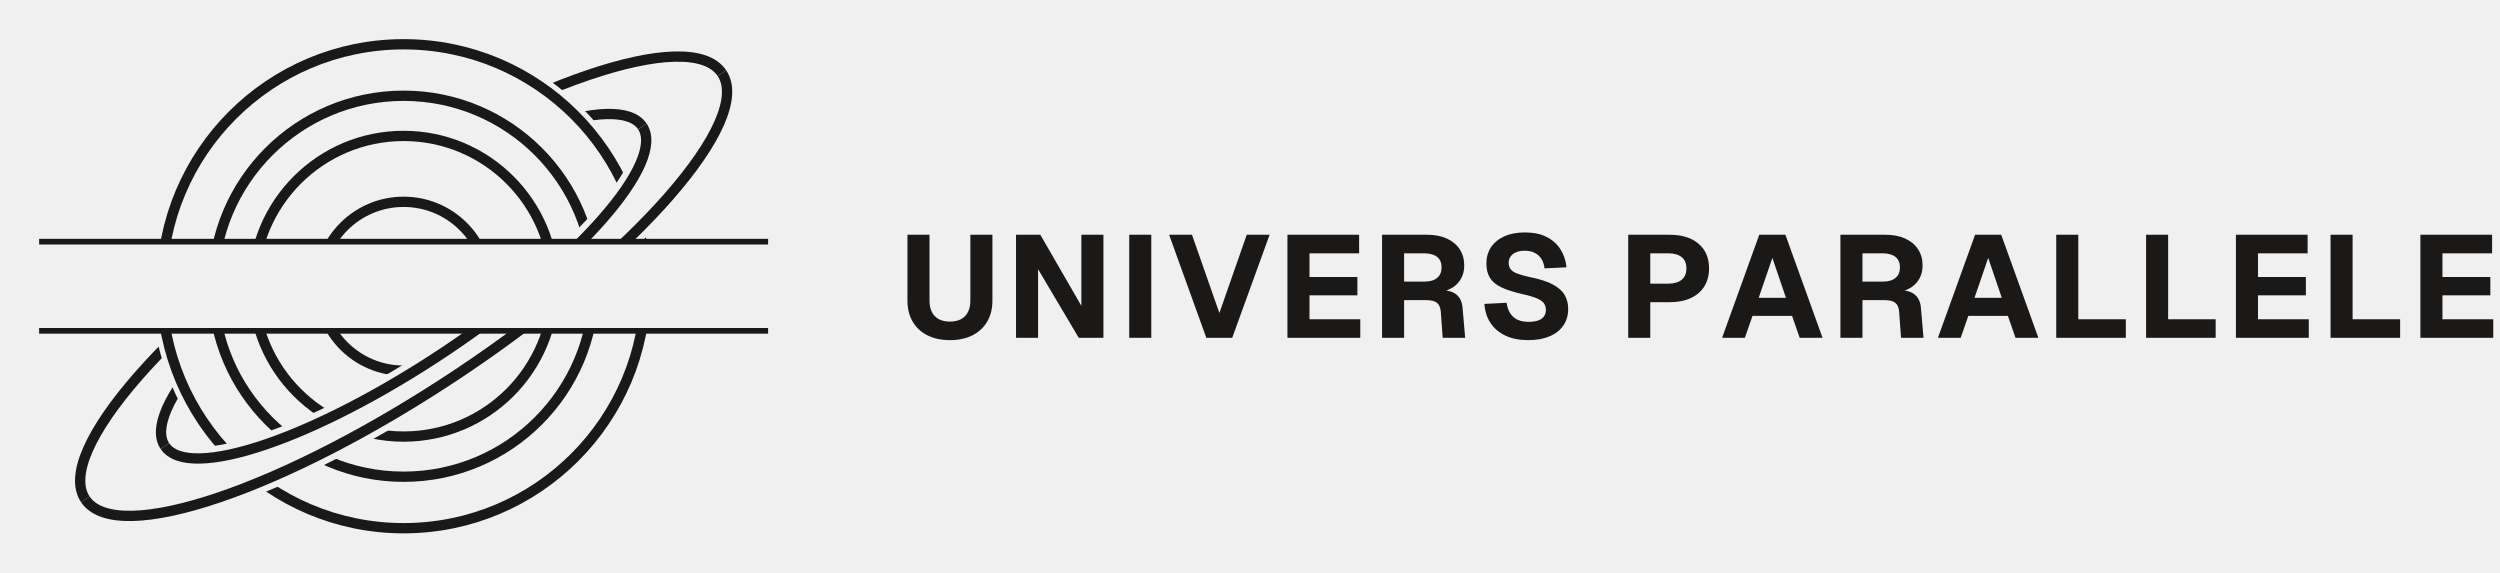
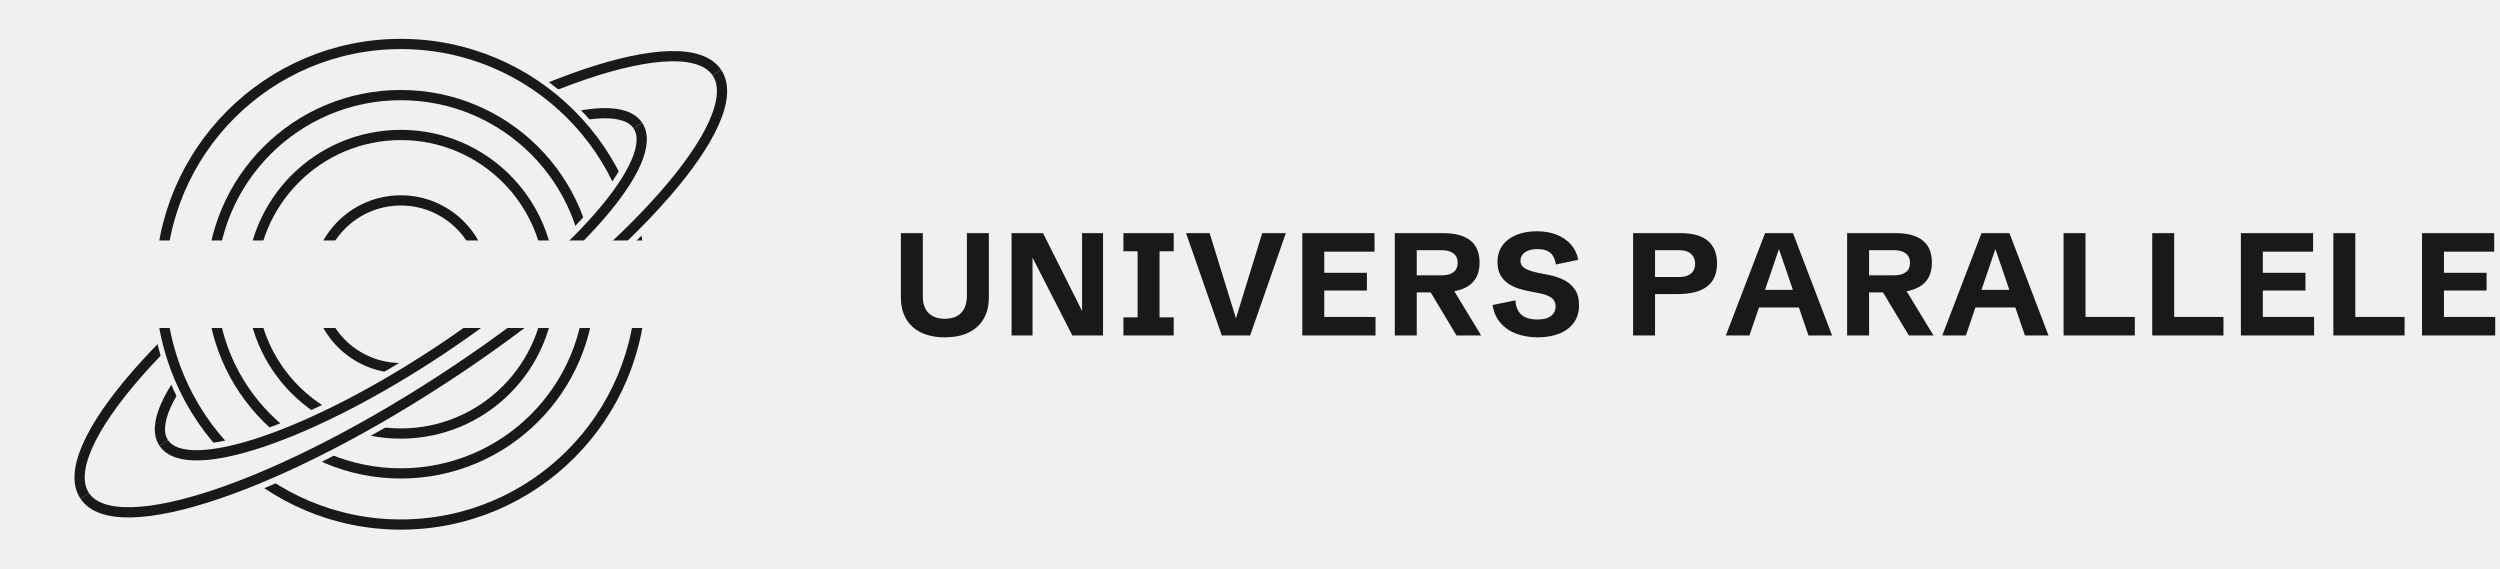
- <svg xmlns="http://www.w3.org/2000/svg" viewBox="-392 -278 2428 556" width="2428" height="556" role="img" aria-label="Univers Parallele">
+ <svg xmlns="http://www.w3.org/2000/svg" viewBox="-392 -278 2445 556" width="2445" height="556" role="img" aria-label="Univers Parallele">
  <style>.u10s-anneau{transform-box:view-box;transform-origin:0px 0px;animation:u10s-oscille 9s cubic-bezier(.645,.045,.355,1) infinite alternate}@keyframes u10s-oscille{from{transform:rotate(-6deg)}to{transform:rotate(6deg)}}.u10s-noyau{transform-box:view-box;transform-origin:0px 0px;animation-iteration-count:infinite;animation-name:u10s-noyau;animation-duration:4.0s;animation-timing-function:cubic-bezier(.23,1,.32,1)}@keyframes u10s-noyau{0%{transform:scale(1)}5%{transform:scale(2.4)}26%{transform:scale(1)}100%{transform:scale(1)}}.u10s-eclat{transform-box:view-box;transform-origin:0px 0px;animation-iteration-count:infinite;opacity:0;animation-name:u10s-eclat;animation-duration:4.0s;animation-timing-function:cubic-bezier(.23,1,.32,1)}@keyframes u10s-eclat{0%{transform:scale(.3);opacity:0}2%{opacity:1}24%{transform:scale(3.4);opacity:0}100%{transform:scale(3.4);opacity:0}}.u10s-onde{transform-box:view-box;transform-origin:0px 0px;animation-iteration-count:infinite;opacity:0;animation-name:u10s-onde;animation-duration:4.0s;animation-timing-function:cubic-bezier(.33,1,.68,1)}.u10s-onde0{animation-delay:0s}.u10s-onde1{animation-delay:0.32s}.u10s-onde2{animation-delay:0.7s}.u10s-onde{stroke-width:1.2px}.u10s-onde0{stroke-width:2px}.u10s-eclat{stroke-width:1.4px}@keyframes u10s-onde{0%{transform:scale(.07);opacity:0}3%{opacity:1}40%{opacity:.55}66%{transform:scale(1);opacity:0}100%{transform:scale(1);opacity:0}}@media (prefers-reduced-motion:reduce){.u10s-anneau,.u10s-onde,.u10s-noyau,.u10s-eclat{animation:none}.u10s-onde,.u10s-eclat{opacity:0}}</style>
  <style>.u10-h,.u10-b{transform-box:view-box;transform-origin:0px 0px;animation:u10-h 6s cubic-bezier(.645,.045,.355,1) infinite alternate}.u10-b{animation-name:u10-b}@keyframes u10-h{from{transform:translateY(-5.6px)}to{transform:translateY(-16px)}}@keyframes u10-b{from{transform:translateY(5.6px)}to{transform:translateY(16px)}}@media (prefers-reduced-motion:reduce){.u10-h{animation:none;transform:translateY(-11px)}.u10-b{animation:none;transform:translateY(11px)}}</style>
  <defs>
    <clipPath id="u10s-avant">
      <rect x="-500" y="0" width="1000" height="300" />
    </clipPath>
    <clipPath id="u10s-disque">
      <circle r="235.0" />
    </clipPath>
    <clipPath id="u10s-arriere">
      <rect x="-500" y="-300" width="1000" height="300" />
    </clipPath>
    <mask id="u10s-hors-disque" maskUnits="userSpaceOnUse" x="-600" y="-600" width="1200" height="1200">
      <rect x="-600" y="-600" width="1200" height="1200" fill="#fff" />
      <circle r="245.0" fill="#000" />
    </mask>
    <mask id="u10s-sous-anneau" maskUnits="userSpaceOnUse" x="-600" y="-600" width="1200" height="1200">
      <rect x="-600" y="-600" width="1200" height="1200" fill="#fff" />
      <g class="u10s-anneau">
        <g transform="rotate(-33.8)">
          <g clip-path="url(#u10s-avant)">
            <path d="M-372 0 A372 100 0 1 0 372 0 A372 100 0 1 0 -372 0Z M-279 0 A279 75 0 1 0 279 0 A279 75 0 1 0 -279 0Z" fill="#000" fill-rule="evenodd" stroke="#000" stroke-width="22.0" />
          </g>
        </g>
      </g>
    </mask>
    <mask id="u10-haut" maskUnits="userSpaceOnUse" x="-900" y="-900" width="1800" height="1800">
      <g fill="#fff">
-         <rect x="-900" y="-900" width="1800" height="856.7" />
+         <rect x="-900" y="-900" width="1800" height="857.2" />
      </g>
    </mask>
    <mask id="u10-bas" maskUnits="userSpaceOnUse" x="-900" y="-900" width="1800" height="1800">
      <g fill="#fff">
-         <rect x="-900" y="43.3" width="1800" height="856.7" />
+         <rect x="-900" y="42.8" width="1800" height="857.2" />
      </g>
    </mask>
  </defs>
  <g class="u10-h">
    <g mask="url(#u10-haut)">
      <g fill="none" stroke="#1A1917" stroke-width="10">
        <g mask="url(#u10s-sous-anneau)">
          <circle r="235" />
          <circle r="185" />
          <circle r="146" />
          <circle r="82" />
          <circle class="u10s-noyau" r="16" />
          <g clip-path="url(#u10s-disque)">
            <circle class="u10s-onde u10s-onde0" r="225.0" vector-effect="non-scaling-stroke" />
            <circle class="u10s-onde u10s-onde1" r="225.0" vector-effect="non-scaling-stroke" />
            <circle class="u10s-onde u10s-onde2" r="225.0" vector-effect="non-scaling-stroke" />
            <path class="u10s-eclat" d="M26.8 4.7L81.9 14.4M23.6 13.6L43.0 24.8M17.5 20.8L43.2 51.5M9.3 25.6L14.2 39.1M0.0 27.2L0.0 96.0M-9.3 25.6L-19.7 54.1M-17.5 20.8L-53.5 63.7M-23.6 13.6L-43.0 24.8M-26.8 4.7L-66.2 11.7M-26.8 -4.7L-41.0 -7.2M-23.6 -13.6L-83.1 -48.0M-17.5 -20.8L-37.0 -44.1M-9.3 -25.6L-28.5 -78.2M-0.0 -27.2L-0.0 -49.6M9.3 -25.6L23.0 -63.1M17.5 -20.8L26.7 -31.9M23.6 -13.6L83.1 -48.0M26.8 -4.7L56.7 -10.0" stroke-linecap="round" vector-effect="non-scaling-stroke" />
          </g>
        </g>
        <g mask="url(#u10s-hors-disque)">
          <g class="u10s-anneau">
            <g transform="rotate(-33.8)">
              <g clip-path="url(#u10s-arriere)">
                <path d="M-372 0 A372 100 0 1 0 372 0 A372 100 0 1 0 -372 0Z" />
                <path d="M-279 0 A279 75 0 1 0 279 0 A279 75 0 1 0 -279 0Z" />
              </g>
            </g>
          </g>
        </g>
        <g class="u10s-anneau">
          <g transform="rotate(-33.8)">
            <g clip-path="url(#u10s-avant)">
              <path d="M-372 0 A372 100 0 1 0 372 0 A372 100 0 1 0 -372 0Z" />
              <path d="M-279 0 A279 75 0 1 0 279 0 A279 75 0 1 0 -279 0Z" />
            </g>
          </g>
        </g>
      </g>
    </g>
  </g>
  <g class="u10-b">
    <g mask="url(#u10-bas)">
      <g fill="none" stroke="#1A1917" stroke-width="10">
        <g mask="url(#u10s-sous-anneau)">
          <circle r="235" />
          <circle r="185" />
          <circle r="146" />
          <circle r="82" />
          <circle class="u10s-noyau" r="16" />
          <g clip-path="url(#u10s-disque)">
            <circle class="u10s-onde u10s-onde0" r="225.0" vector-effect="non-scaling-stroke" />
            <circle class="u10s-onde u10s-onde1" r="225.0" vector-effect="non-scaling-stroke" />
            <circle class="u10s-onde u10s-onde2" r="225.0" vector-effect="non-scaling-stroke" />
            <path class="u10s-eclat" d="M26.8 4.7L81.9 14.4M23.6 13.6L43.0 24.8M17.5 20.8L43.2 51.5M9.3 25.6L14.2 39.1M0.0 27.2L0.0 96.0M-9.3 25.6L-19.7 54.1M-17.5 20.8L-53.5 63.7M-23.6 13.6L-43.0 24.8M-26.8 4.7L-66.2 11.7M-26.8 -4.7L-41.0 -7.2M-23.6 -13.6L-83.1 -48.0M-17.5 -20.8L-37.0 -44.1M-9.3 -25.6L-28.5 -78.2M-0.0 -27.2L-0.0 -49.6M9.3 -25.6L23.0 -63.1M17.5 -20.8L26.7 -31.9M23.6 -13.6L83.1 -48.0M26.8 -4.7L56.7 -10.0" stroke-linecap="round" vector-effect="non-scaling-stroke" />
          </g>
        </g>
        <g mask="url(#u10s-hors-disque)">
          <g class="u10s-anneau">
            <g transform="rotate(-33.8)">
              <g clip-path="url(#u10s-arriere)">
                <path d="M-372 0 A372 100 0 1 0 372 0 A372 100 0 1 0 -372 0Z" />
                <path d="M-279 0 A279 75 0 1 0 279 0 A279 75 0 1 0 -279 0Z" />
              </g>
            </g>
          </g>
        </g>
        <g class="u10s-anneau">
          <g transform="rotate(-33.8)">
            <g clip-path="url(#u10s-avant)">
              <path d="M-372 0 A372 100 0 1 0 372 0 A372 100 0 1 0 -372 0Z" />
              <path d="M-279 0 A279 75 0 1 0 279 0 A279 75 0 1 0 -279 0Z" />
            </g>
          </g>
        </g>
      </g>
    </g>
  </g>
-   <g stroke="#1A1917" stroke-width="5.50">
-     <line x1="-354.0" y1="-43.3" x2="354.0" y2="-43.3" />
-     <line x1="-354.0" y1="43.3" x2="354.0" y2="43.3" />
-   </g>
-   <path fill="#1A1917" transform="translate(481.0 -50.0) scale(0.14096)" d="M351.6 726.0Q262.3 726.0 196.5 692.8Q130.6 659.6 94.8 598.3Q59.0 537.0 59.0 453.6V0.0H211.0V453.6Q211.0 522.7 247.4 560.4Q283.8 598.2 351.6 598.2Q419.6 598.2 456.0 560.4Q492.4 522.7 492.4 453.6V0.0H644.4V453.6Q644.4 537.0 608.6 598.3Q572.8 659.6 507.1 692.8Q441.4 726.0 351.6 726.0Z M807.0 710.0V0.0H974.6L1257.2 489.6V0.0H1409.2V710.0H1239.2L959.0 237.2V710.0Z M1587.0 710.0V0.0H1739.0V710.0Z M2118.2 710.0 1861.8 0.0H2019.4L2208.2 539.2L2396.6 0.0H2554.2L2296.6 710.0Z M2677.0 710.0V0.0H3171.0V127.8H2829.0V290.8H3159.0V417.2H2829.0V582.2H3179.0V710.0Z M3329.0 710.0V0.0H3640.0Q3718.0 0.0 3775.3 26.0Q3832.6 52.0 3863.9 99.6Q3895.2 147.2 3895.2 212.0Q3895.2 261.2 3874.8 299.3Q3854.4 337.4 3818.8 361.2Q3783.2 385.0 3737.4 391.2L3733.8 381.6Q3804.8 381.6 3842.0 412.5Q3879.2 443.4 3884.0 506.4L3901.6 710.0H3746.8L3733.6 530.4Q3730.8 489.4 3708.4 469.9Q3686.0 450.4 3632.4 450.4H3481.0V710.0ZM3481.0 322.6H3622.8Q3678.2 322.6 3708.7 297.1Q3739.2 271.6 3739.2 225.0Q3739.2 177.4 3708.3 152.6Q3677.4 127.8 3618.4 127.8H3481.0Z M4336.6 726.0Q4245.0 726.0 4179.2 695.0Q4113.4 664.0 4076.4 608.0Q4039.4 552.0 4034.0 476.4L4187.0 468.6Q4192.8 510.8 4211.4 540.3Q4230.0 569.8 4261.5 584.9Q4293.0 600.0 4338.6 600.0Q4376.6 600.0 4403.2 590.9Q4429.8 581.8 4443.8 563.4Q4457.8 545.0 4457.8 518.0Q4457.8 493.4 4445.9 474.5Q4434.0 455.6 4400.1 440.1Q4366.2 424.6 4299.8 409.6Q4208.8 389.2 4153.4 363.3Q4098.0 337.4 4072.9 297.8Q4047.8 258.2 4047.8 198.0Q4047.8 134.4 4079.6 86.2Q4111.4 38.0 4171.0 11.0Q4230.6 -16.0 4313.8 -16.0Q4402.0 -16.0 4462.8 15.0Q4523.6 46.0 4558.1 100.0Q4592.6 154.0 4600.0 224.4L4448.2 231.6Q4444.6 194.6 4427.6 167.4Q4410.6 140.2 4381.7 125.1Q4352.8 110.0 4311.8 110.0Q4260.2 110.0 4230.8 132.8Q4201.4 155.6 4201.4 192.8Q4201.4 219.2 4214.5 236.8Q4227.6 254.4 4259.5 267.0Q4291.4 279.6 4349.0 292.0Q4447.6 311.6 4505.2 342.4Q4562.8 373.2 4587.1 415.0Q4611.4 456.8 4611.4 510.8Q4611.4 577.0 4577.9 625.5Q4544.4 674.0 4482.7 700.0Q4421.0 726.0 4336.6 726.0Z M5025.0 710.0V0.0H5309.4Q5437.4 0.0 5509.7 61.8Q5582.0 123.6 5582.0 231.8Q5582.0 303.4 5549.3 355.9Q5516.6 408.4 5455.5 436.5Q5394.4 464.6 5309.4 464.6H5177.0V710.0ZM5177.0 336.8H5300.4Q5360.0 336.8 5393.0 310.3Q5426.0 283.8 5426.0 231.8Q5426.0 180.6 5393.3 154.2Q5360.6 127.8 5300.4 127.8H5177.0Z M5671.8 710.0 5927.8 0.0H6108.0L6364.0 710.0H6206.4L6154.0 559.0H5881.2L5828.8 710.0ZM5924.0 434.2H6111.8L6018.2 159.6Z M6487.0 710.0V0.0H6798.0Q6876.0 0.0 6933.3 26.0Q6990.6 52.0 7021.9 99.6Q7053.2 147.2 7053.2 212.0Q7053.2 261.2 7032.8 299.3Q7012.4 337.4 6976.8 361.2Q6941.2 385.0 6895.4 391.2L6891.8 381.6Q6962.8 381.6 7000.0 412.5Q7037.2 443.4 7042.0 506.4L7059.6 710.0H6904.8L6891.6 530.4Q6888.8 489.4 6866.4 469.9Q6844.0 450.4 6790.4 450.4H6639.0V710.0ZM6639.0 322.6H6780.8Q6836.2 322.6 6866.7 297.1Q6897.2 271.6 6897.2 225.0Q6897.2 177.4 6866.3 152.6Q6835.4 127.8 6776.4 127.8H6639.0Z M7158.8 710.0 7414.8 0.0H7595.0L7851.0 710.0H7693.4L7641.0 559.0H7368.2L7315.8 710.0ZM7411.0 434.2H7598.8L7505.2 159.6Z M7974.0 710.0V0.0H8126.0V669.4L8041.6 582.2H8453.4V710.0Z M8593.0 710.0V0.0H8745.0V669.4L8660.6 582.2H9072.4V710.0Z M9212.0 710.0V0.0H9706.0V127.8H9364.0V290.8H9694.0V417.2H9364.0V582.2H9714.0V710.0Z M9864.0 710.0V0.0H10016.0V669.4L9931.6 582.2H10343.4V710.0Z M10483.0 710.0V0.0H10977.0V127.8H10635.0V290.8H10965.0V417.2H10635.0V582.2H10985.0V710.0Z" />
+   <path fill="#1A1917" transform="translate(481.0 -50.0) scale(0.0695)" d="M734.9 1466.2Q540.0 1466.2 401.6 1399.4Q263.2 1332.5 189.6 1206.5Q115.9 1080.5 115.9 903.4V0.0H424.7V893.0Q424.7 1042.5 505.2 1123.8Q585.6 1205.1 734.9 1205.1Q884.2 1205.1 964.7 1121.8Q1045.1 1038.6 1045.1 877.4V0.0H1353.9V903.4Q1353.9 1080.5 1280.5 1206.5Q1207.0 1332.5 1068.7 1399.4Q930.4 1466.2 734.9 1466.2Z M1673.6 1440.0V0.0H2116.2L2761.8 1287.0L2665.8 1293.0V0.0H2960.8V1440.0H2528.6L1867.0 146.0L1968.6 139.0V1440.0Z M3247.6 1440.0V1185.2H3447.0V254.8H3247.6V0.0H3955.2V254.8H3755.8V1185.2H3955.2V1440.0Z M4631.8 1440.0 4128.6 0.0H4460.6L4845.6 1246.0H4816.5L5200.8 0.0H5532.8L5030.8 1440.0Z M5764.9 1440.0V0.0H6781.1V261.1H6073.7V558.0H6673.9V807.9H6073.7V1178.9H6795.1V1440.0Z M7066.4 1440.0V0.0H7745.3Q8259.3 0.0 8259.3 416.5Q8259.3 833.8 7708.7 833.8H7375.2V1440.0ZM7934.9 1440.0 7521.0 750.2H7862.7L8281.7 1440.0ZM7375.2 594.0H7726.2Q7834.6 594.0 7893.1 548.6Q7951.5 503.2 7951.5 417.8Q7951.5 331.9 7891.9 285.9Q7832.3 239.8 7721.2 239.8H7375.2Z M9078.1 1466.2Q8916.6 1466.2 8781.0 1416.9Q8645.5 1367.6 8556.0 1266.5Q8466.6 1165.5 8441.6 1011.5L8763.7 946.2Q8771.8 1081.8 8849.3 1148.5Q8926.8 1215.2 9070.3 1215.2Q9165.9 1215.2 9222.4 1190.2Q9279.0 1165.1 9304.0 1123.6Q9329.1 1082.0 9329.1 1032.2Q9329.1 952.1 9269.3 909.3Q9209.6 866.6 9113.8 848.3L8968.4 819.8Q8893.4 806.1 8813.5 781.4Q8733.5 756.8 8665.0 711.6Q8596.5 666.4 8554.0 592.8Q8511.5 519.1 8511.5 408.4Q8511.5 266.6 8583.9 170.0Q8656.2 73.4 8781.1 23.6Q8905.9 -26.2 9063.5 -26.2Q9217.5 -26.2 9340.0 20.7Q9462.4 67.6 9542.8 157.2Q9623.1 246.7 9648.4 375.5L9332.6 441.4Q9323.5 374.6 9296.0 326.2Q9268.6 277.8 9215.6 251.3Q9162.6 224.8 9074.9 224.8Q8996.7 224.8 8943.3 245.7Q8889.8 266.6 8862.4 303.4Q8834.9 340.1 8834.9 389.0Q8834.9 460.5 8903.1 498.5Q8971.2 536.6 9091.8 560.2L9240.9 590.2Q9344.7 609.8 9440.6 656.4Q9536.4 703.0 9597.5 788.8Q9658.5 874.7 9658.5 1013.6Q9658.5 1160.4 9584.7 1261.4Q9510.9 1362.4 9380.1 1414.3Q9249.4 1466.2 9078.1 1466.2Z M10419.7 1440.0V0.0H11085.4Q11343.1 0.0 11471.9 108.0Q11600.7 216.1 11600.7 429.0Q11600.7 639.6 11463.5 748.5Q11326.2 857.4 11048.8 857.4H10728.5V1440.0ZM10728.5 617.6H11066.4Q11176.4 617.6 11234.7 568.2Q11293.0 518.9 11293.0 430.3Q11293.0 347.0 11237.3 293.4Q11181.7 239.8 11061.3 239.8H10728.5Z M11724.8 1440.0 12276.8 0.0H12669.6L13219.6 1440.0H12887.6L12472.0 224.4L12056.8 1440.0ZM12086.0 1046.4V798.7H12856.0V1046.4Z M13431.6 1440.0V0.0H14110.5Q14624.5 0.0 14624.5 416.5Q14624.5 833.8 14073.9 833.8H13740.4V1440.0ZM14300.1 1440.0 13886.2 750.2H14227.9L14646.9 1440.0ZM13740.4 594.0H14091.4Q14199.8 594.0 14258.3 548.6Q14316.7 503.2 14316.7 417.8Q14316.7 331.9 14257.1 285.9Q14197.5 239.8 14086.4 239.8H13740.4Z M14770.6 1440.0 15322.6 0.0H15715.4L16265.4 1440.0H15933.4L15517.9 224.4L15102.6 1440.0ZM15131.9 1046.4V798.7H15901.9V1046.4Z M16477.4 1440.0V0.0H16786.2V1178.9H17479.9V1440.0Z M17724.9 1440.0V0.0H18033.7V1178.9H18727.4V1440.0Z M18972.3 1440.0V0.0H19988.5V261.1H19281.1V558.0H19881.3V807.9H19281.1V1178.9H20002.5V1440.0Z M20273.8 1440.0V0.0H20582.6V1178.9H21276.2V1440.0Z M21521.2 1440.0V0.0H22537.4V261.1H21830.0V558.0H22430.2V807.9H21830.0V1178.9H22551.4V1440.0Z" />
</svg>
